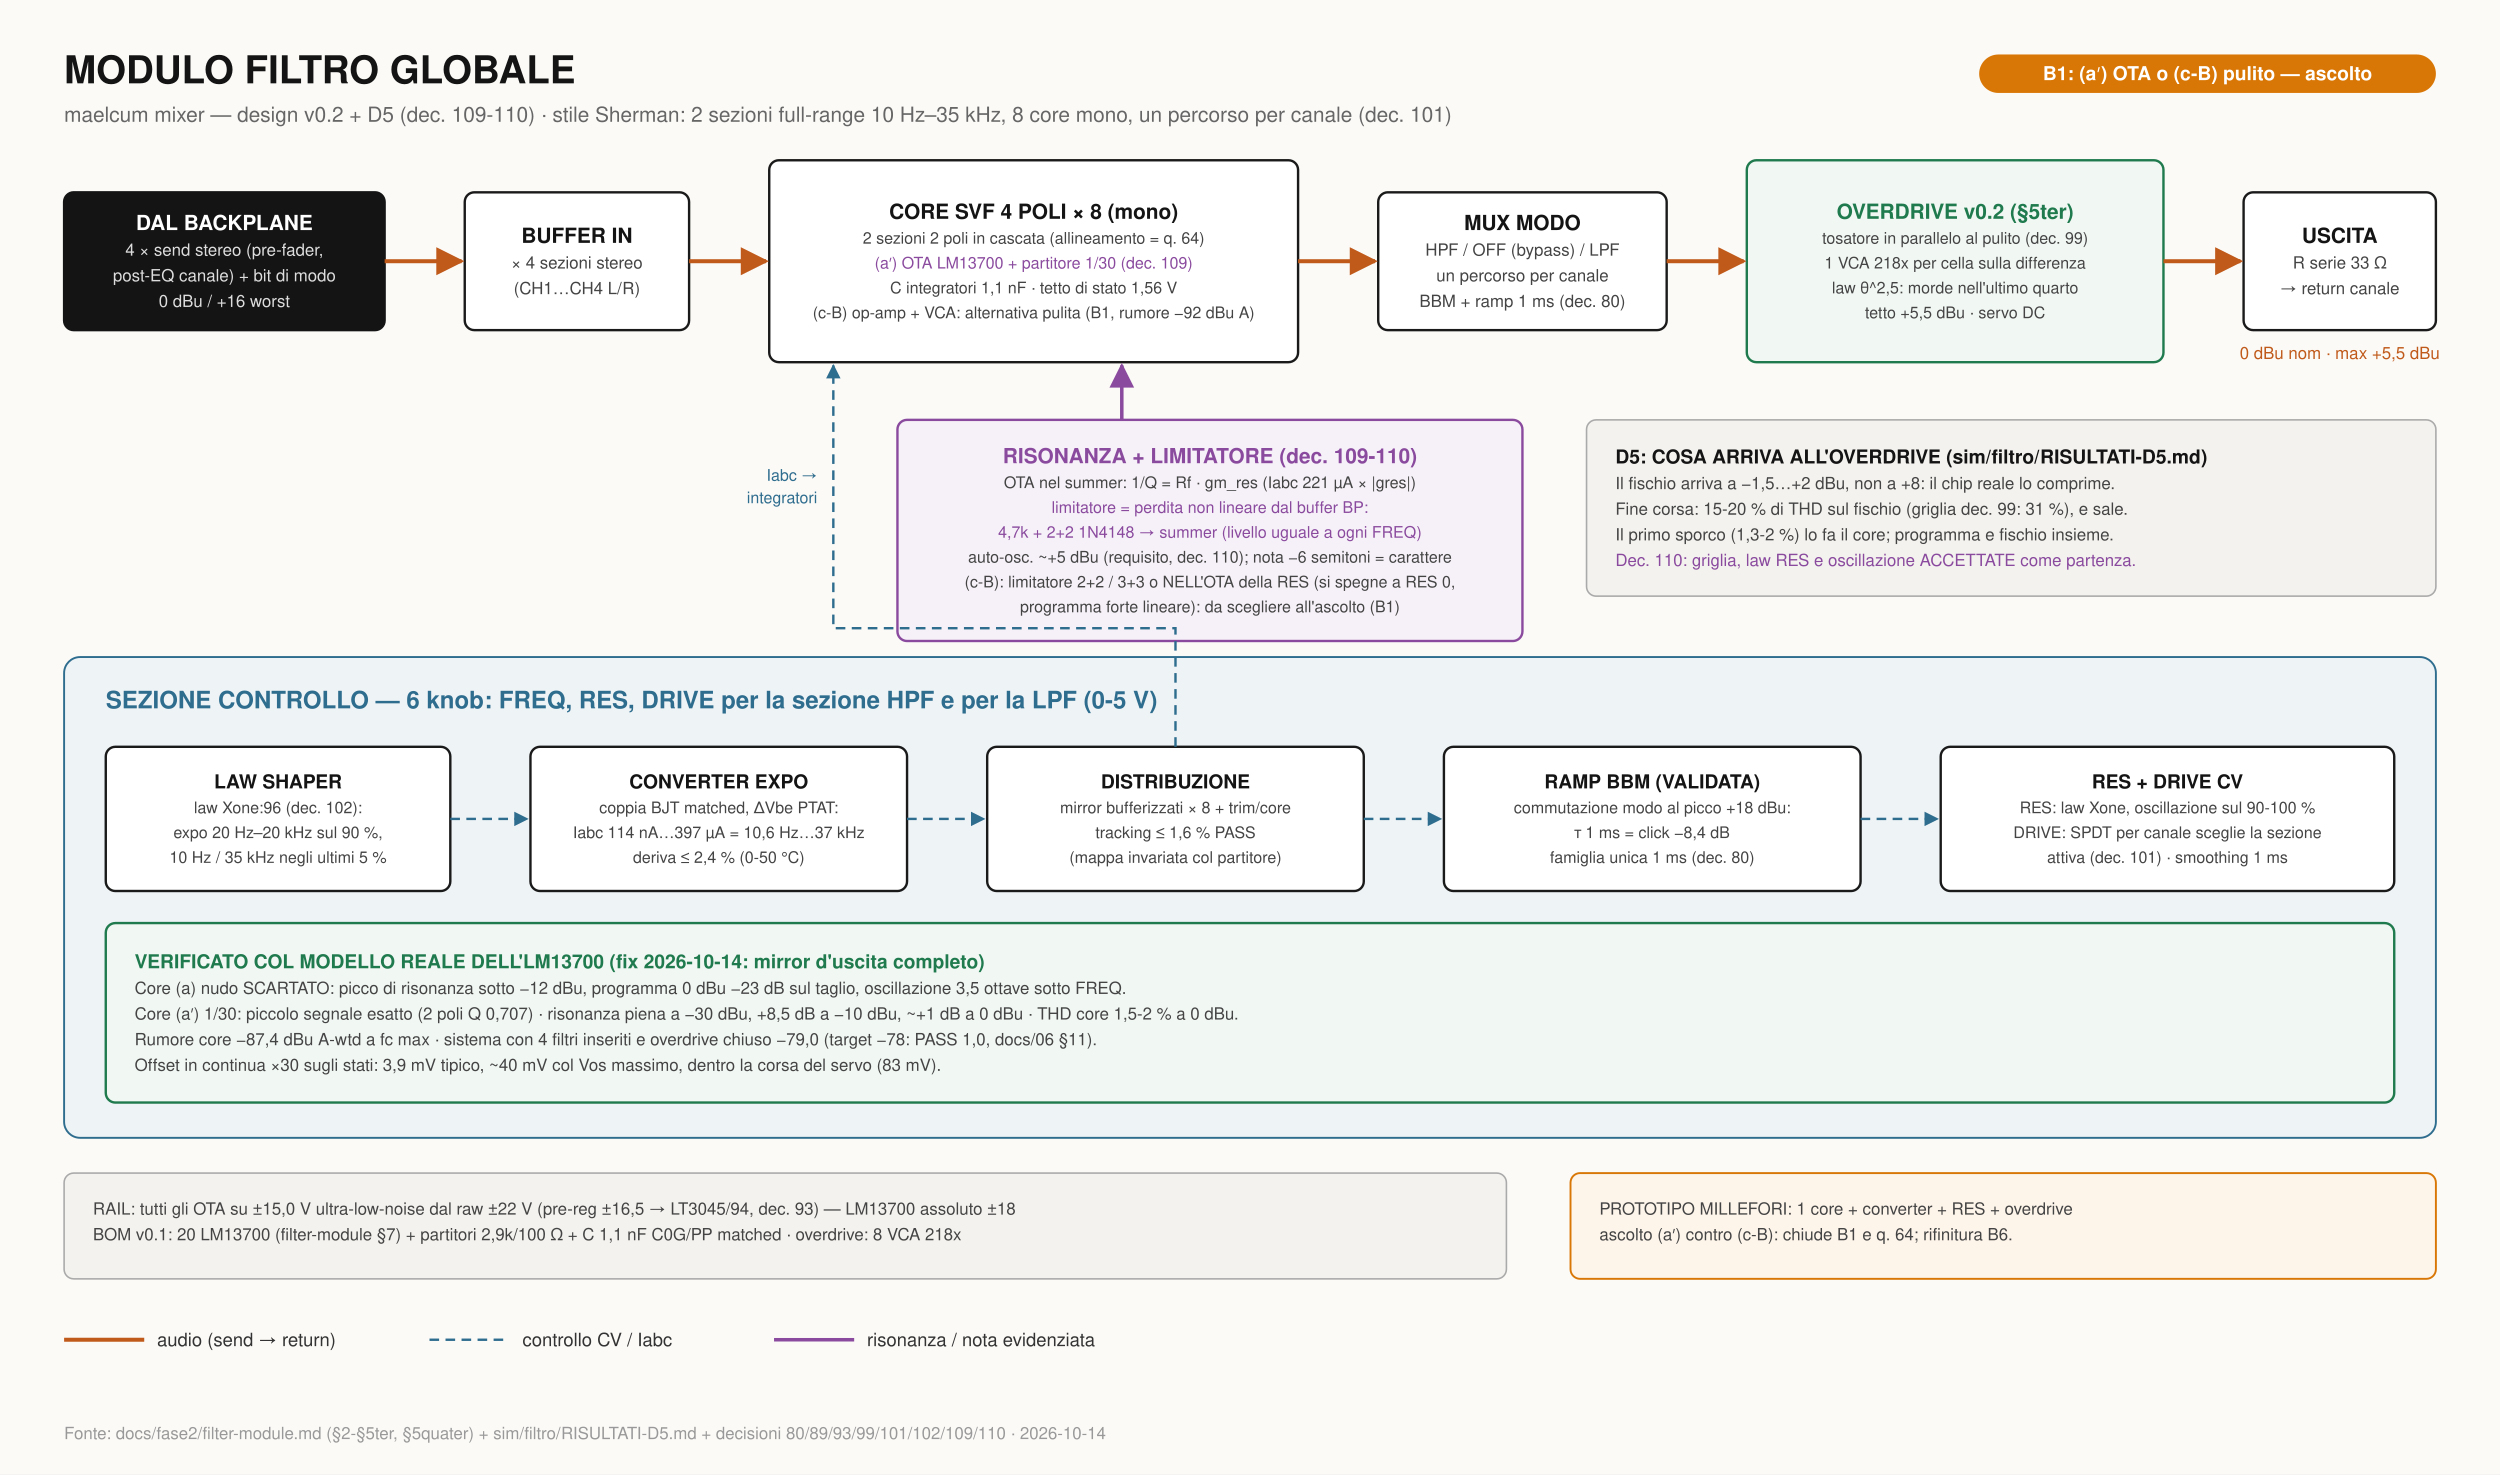
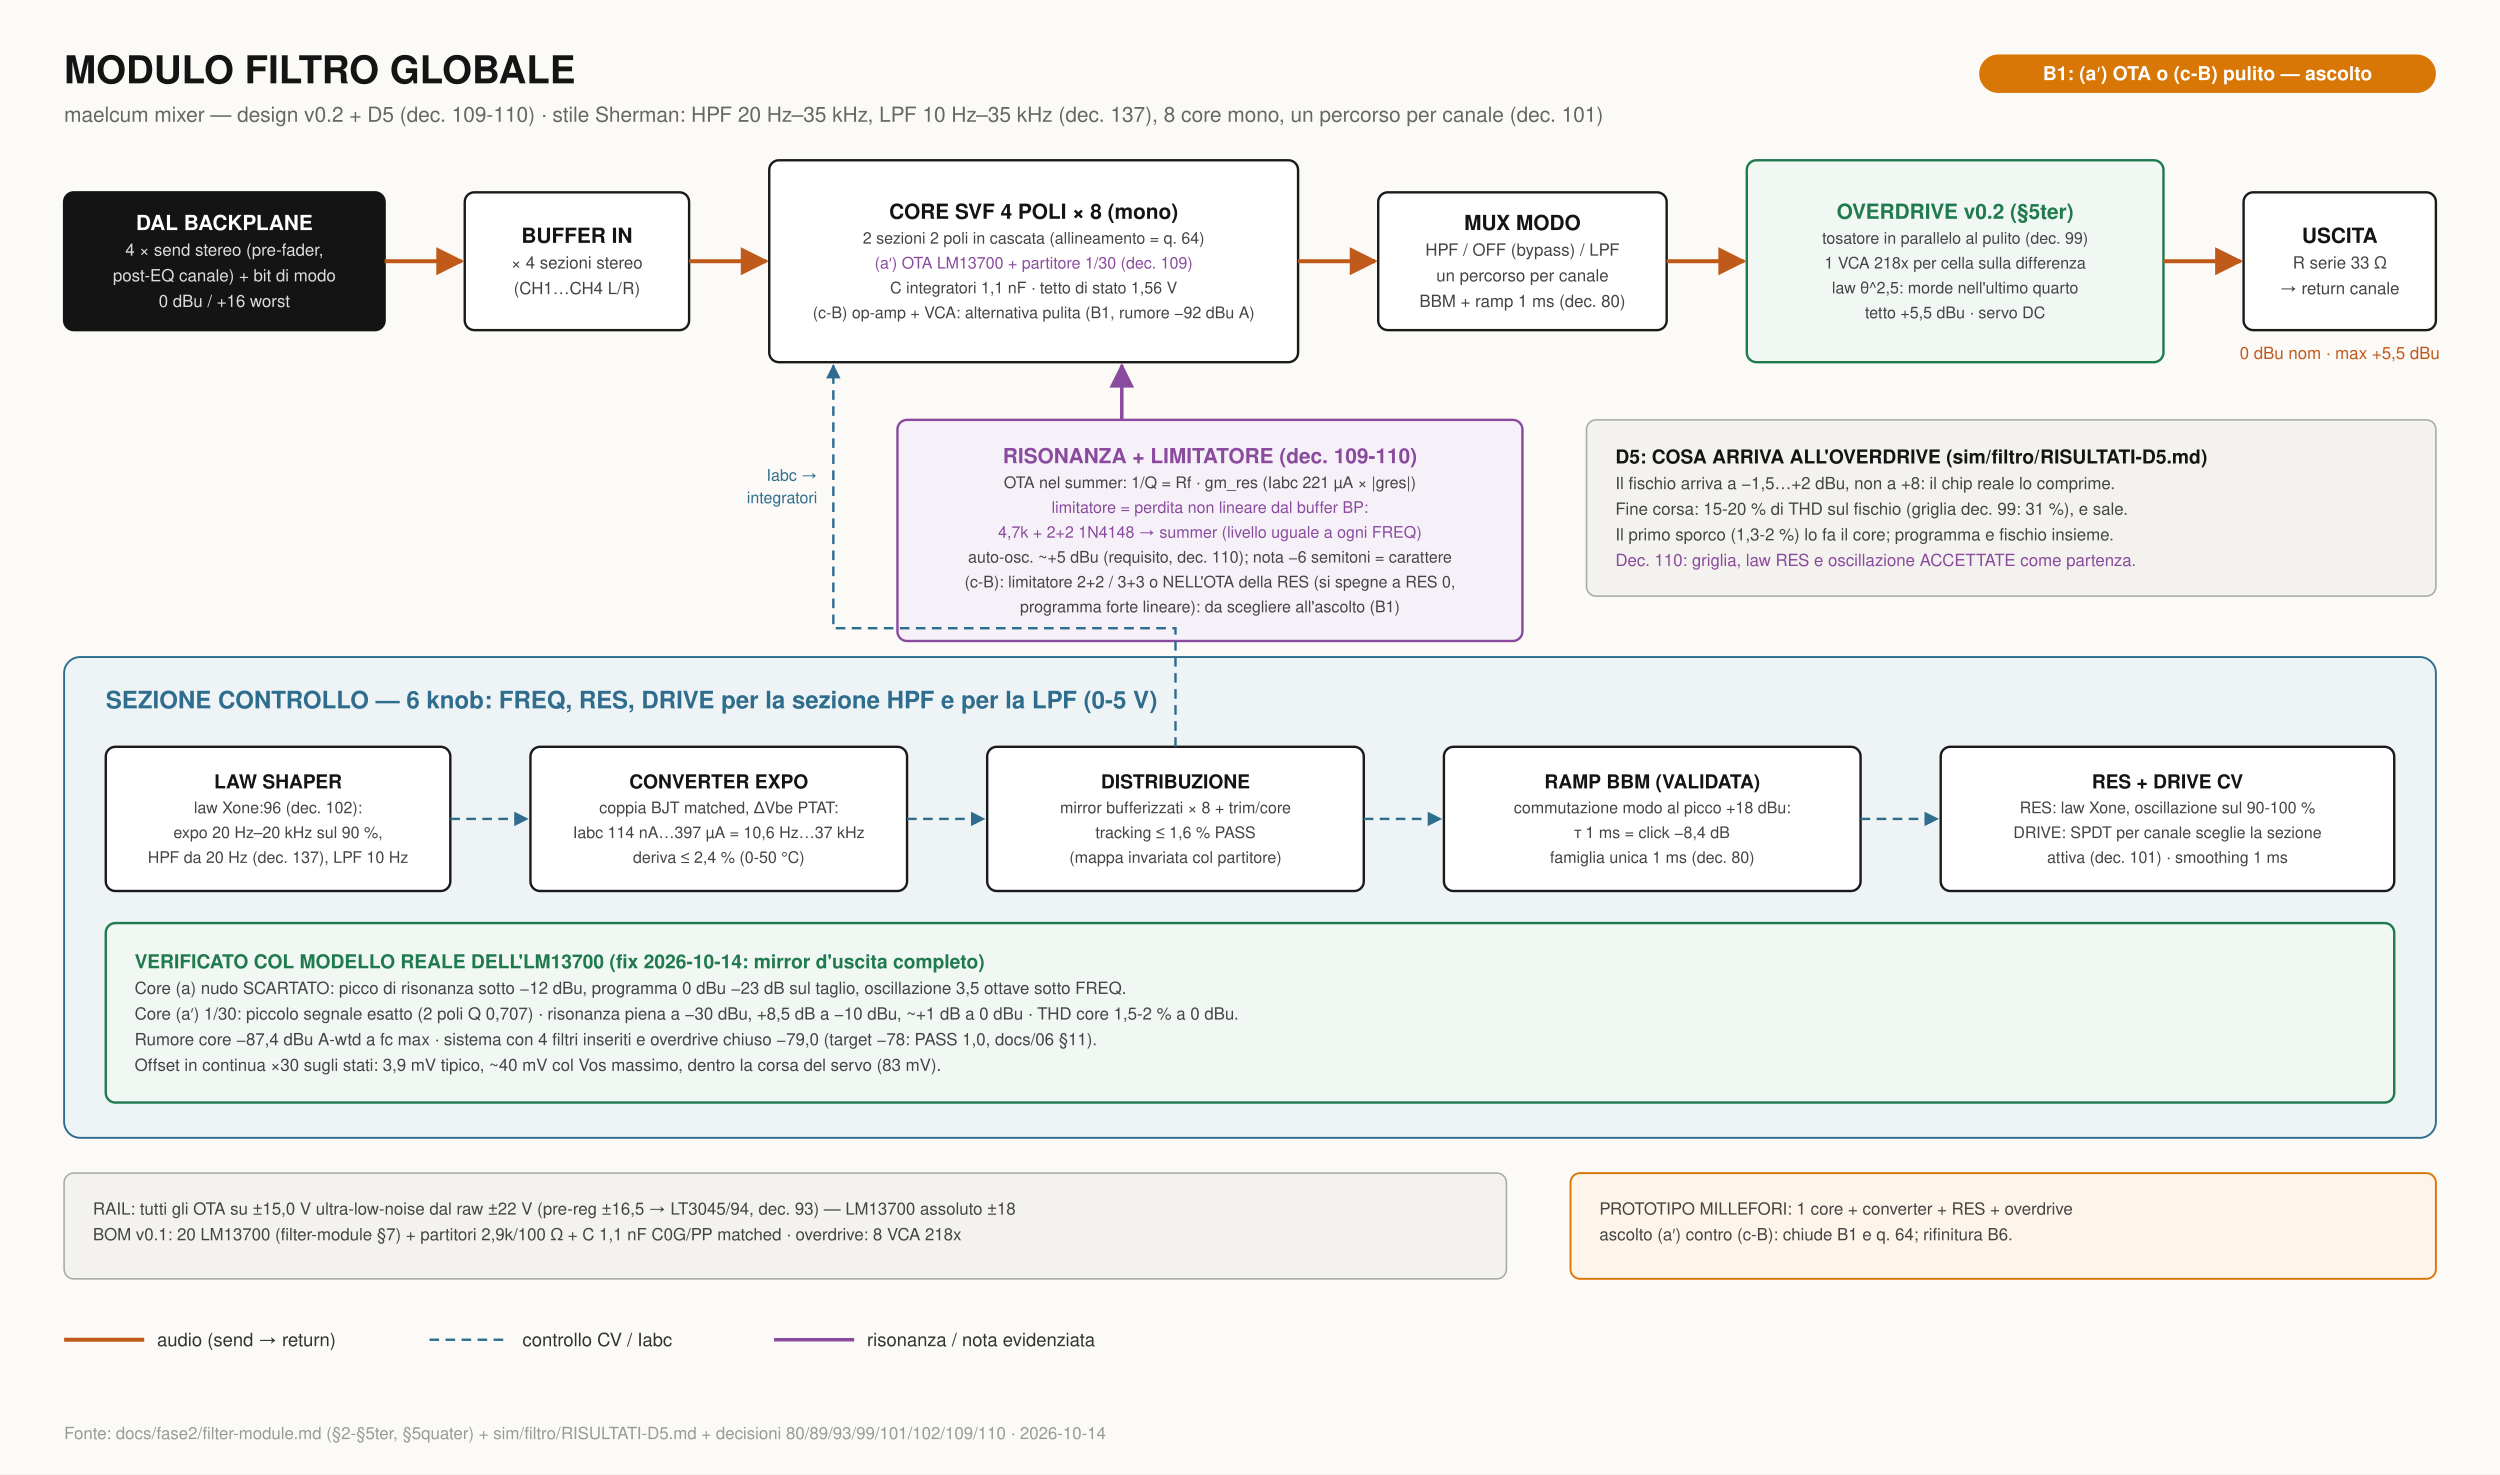
<svg xmlns="http://www.w3.org/2000/svg" viewBox="0 0 1560 920" font-family="Helvetica Neue, Helvetica, Arial, sans-serif">
  <defs>
    <marker id="ar" viewBox="0 0 10 10" refX="9" refY="5" markerWidth="7" markerHeight="7" orient="auto-start-reverse">
      <path d="M0,0 L10,5 L0,10 z" fill="#C05A1B" />
    </marker>
    <marker id="arb" viewBox="0 0 10 10" refX="9" refY="5" markerWidth="7" markerHeight="7" orient="auto-start-reverse">
      <path d="M0,0 L10,5 L0,10 z" fill="#8A4A9E" />
    </marker>
    <marker id="arw" viewBox="0 0 10 10" refX="9" refY="5" markerWidth="6" markerHeight="6" orient="auto-start-reverse">
      <path d="M0,0 L10,5 L0,10 z" fill="#2F6D8E" />
    </marker>
    <marker id="ark" viewBox="0 0 10 10" refX="9" refY="5" markerWidth="7" markerHeight="7" orient="auto-start-reverse">
      <path d="M0,0 L10,5 L0,10 z" fill="#333" />
    </marker>
  </defs>
  <rect width="1560" height="920" fill="#FBFAF7" />
  <text x="40" y="52" font-size="24" font-weight="700" fill="#141414">MODULO FILTRO GLOBALE</text>
-   <text x="40" y="76" font-size="13" fill="#666">maelcum mixer — design v0.2 + D5 (dec. 109-110) · stile Sherman: 2 sezioni full-range 10 Hz–35 kHz, 8 core mono, un percorso per canale (dec. 101)</text>
+   <text x="40" y="76" font-size="13" fill="#666">maelcum mixer — design v0.2 + D5 (dec. 109-110) · stile Sherman: HPF 20 Hz–35 kHz, LPF 10 Hz–35 kHz (dec. 137), 8 core mono, un percorso per canale (dec. 101)</text>
  <rect x="1235" y="34" width="285" height="24" rx="12" fill="#D97706" />
  <text x="1377.5" y="50" font-size="12" font-weight="600" fill="#fff" text-anchor="middle">B1: (a′) OTA o (c-B) pulito — ascolto</text>
  <rect x="40" y="120" width="200" height="86" rx="6" fill="#141414" stroke="#141414" stroke-width="1.5" />
  <text x="140" y="143.55" font-size="13" font-weight="700" fill="#fff" text-anchor="middle">DAL BACKPLANE</text>
  <text x="140" y="159.55" font-size="10.5" fill="#ddd" text-anchor="middle">4 × send stereo (pre-fader,</text>
  <text x="140" y="175.55" font-size="10.5" fill="#ddd" text-anchor="middle">post-EQ canale) + bit di modo</text>
  <text x="140" y="191.55" font-size="10.5" fill="#ddd" text-anchor="middle">0 dBu / +16 worst</text>
  <rect x="290" y="120" width="140" height="86" rx="6" fill="#fff" stroke="#1A1A1A" stroke-width="1.5" />
  <text x="360" y="151.55" font-size="13" font-weight="700" fill="#141414" text-anchor="middle">BUFFER IN</text>
  <text x="360" y="167.55" font-size="10.5" fill="#444" text-anchor="middle">× 4 sezioni stereo</text>
  <text x="360" y="183.55" font-size="10.5" fill="#444" text-anchor="middle">(CH1…CH4 L/R)</text>
  <rect x="480" y="100" width="330" height="126" rx="6" fill="#fff" stroke="#1A1A1A" stroke-width="1.5" />
  <text x="645" y="136.55" font-size="13" font-weight="700" fill="#141414" text-anchor="middle">CORE SVF 4 POLI × 8 (mono)</text>
  <text x="645" y="152.05" font-size="10" fill="#444" text-anchor="middle">2 sezioni 2 poli in cascata (allineamento = q. 64)</text>
  <text x="645" y="167.55" font-size="10" fill="#8A4A9E" text-anchor="middle">(a′) OTA LM13700 + partitore 1/30 (dec. 109)</text>
  <text x="645" y="183.05" font-size="10" fill="#444" text-anchor="middle">C integratori 1,1 nF · tetto di stato 1,56 V</text>
  <text x="645" y="198.55" font-size="10" fill="#444" text-anchor="middle">(c-B) op-amp + VCA: alternativa pulita (B1, rumore −92 dBu A)</text>
  <rect x="860" y="120" width="180" height="86" rx="6" fill="#fff" stroke="#1A1A1A" stroke-width="1.5" />
  <text x="950" y="143.55" font-size="13" font-weight="700" fill="#141414" text-anchor="middle">MUX MODO</text>
  <text x="950" y="159.55" font-size="10.5" fill="#444" text-anchor="middle">HPF / OFF (bypass) / LPF</text>
  <text x="950" y="175.55" font-size="10.5" fill="#444" text-anchor="middle">un percorso per canale</text>
  <text x="950" y="191.55" font-size="10.5" fill="#444" text-anchor="middle">BBM + ramp 1 ms (dec. 80)</text>
  <rect x="1090" y="100" width="260" height="126" rx="6" fill="#F1F7F3" stroke="#1F7A4D" stroke-width="1.5" />
  <text x="1220" y="136.55" font-size="13" font-weight="700" fill="#1F7A4D" text-anchor="middle">OVERDRIVE v0.2 (§5ter)</text>
  <text x="1220" y="152.05" font-size="10" fill="#444" text-anchor="middle">tosatore in parallelo al pulito (dec. 99)</text>
  <text x="1220" y="167.55" font-size="10" fill="#444" text-anchor="middle">1 VCA 218x per cella sulla differenza</text>
  <text x="1220" y="183.05" font-size="10" fill="#444" text-anchor="middle">law θ^2,5: morde nell'ultimo quarto</text>
  <text x="1220" y="198.55" font-size="10" fill="#444" text-anchor="middle">tetto +5,5 dBu · servo DC</text>
  <rect x="1400" y="120" width="120" height="86" rx="6" fill="#fff" stroke="#1A1A1A" stroke-width="1.5" />
  <text x="1460" y="151.55" font-size="13" font-weight="700" fill="#141414" text-anchor="middle">USCITA</text>
  <text x="1460" y="167.55" font-size="10.5" fill="#444" text-anchor="middle">R serie 33 Ω</text>
  <text x="1460" y="183.55" font-size="10.5" fill="#444" text-anchor="middle">→ return canale</text>
  <path d="M 240 163 L 288 163" stroke="#C05A1B" stroke-width="2.5" fill="none" marker-end="url(#ar)" />
  <path d="M 430 163 L 478 163" stroke="#C05A1B" stroke-width="2.5" fill="none" marker-end="url(#ar)" />
  <path d="M 810 163 L 858 163" stroke="#C05A1B" stroke-width="2.5" fill="none" marker-end="url(#ar)" />
  <path d="M 1040 163 L 1088 163" stroke="#C05A1B" stroke-width="2.5" fill="none" marker-end="url(#ar)" />
  <path d="M 1350 163 L 1398 163" stroke="#C05A1B" stroke-width="2.5" fill="none" marker-end="url(#ar)" />
  <text x="1460" y="224" font-size="10.5" fill="#C05A1B" text-anchor="middle">0 dBu nom · max +5,5 dBu</text>
  <rect x="560" y="262" width="390" height="138" rx="6" fill="#F6F1F8" stroke="#8A4A9E" stroke-width="1.5" />
  <text x="755" y="289.05" font-size="13" font-weight="700" fill="#8A4A9E" text-anchor="middle">RISONANZA + LIMITATORE (dec. 109-110)</text>
  <text x="755" y="304.55" font-size="10" fill="#444" text-anchor="middle">OTA nel summer: 1/Q = Rf · gm_res (Iabc 221 µA × |gres|)</text>
  <text x="755" y="320.05" font-size="10" fill="#8A4A9E" text-anchor="middle">limitatore = perdita non lineare dal buffer BP:</text>
  <text x="755" y="335.55" font-size="10" fill="#8A4A9E" text-anchor="middle">4,7k + 2+2 1N4148 → summer (livello uguale a ogni FREQ)</text>
  <text x="755" y="351.05" font-size="10" fill="#444" text-anchor="middle">auto-osc. ~+5 dBu (requisito, dec. 110); nota −6 semitoni = carattere</text>
  <text x="755" y="366.55" font-size="10" fill="#444" text-anchor="middle">(c-B): limitatore 2+2 / 3+3 o NELL'OTA della RES (si spegne a RES 0,</text>
  <text x="755" y="382.05" font-size="10" fill="#444" text-anchor="middle">programma forte lineare): da scegliere all'ascolto (B1)</text>
  <path d="M 700 262 L 700 228" stroke="#8A4A9E" stroke-width="2.2" fill="none" marker-end="url(#arb)" />
  <rect x="990" y="262" width="530" height="110" rx="6" fill="#F3F2EE" stroke="#AAA" stroke-width="1" />
  <text x="1008" y="289.2" font-size="12" font-weight="700" fill="#141414">D5: COSA ARRIVA ALL'OVERDRIVE (sim/filtro/RISULTATI-D5.md)</text>
  <text x="1008" y="305.2" font-size="10.5" fill="#444">Il fischio arriva a −1,5…+2 dBu, non a +8: il chip reale lo comprime.</text>
  <text x="1008" y="321.2" font-size="10.5" fill="#444">Fine corsa: 15-20 % di THD sul fischio (griglia dec. 99: 31 %), e sale.</text>
  <text x="1008" y="337.2" font-size="10.5" fill="#444">Il primo sporco (1,3-2 %) lo fa il core; programma e fischio insieme.</text>
  <text x="1008" y="353.2" font-size="10.5" fill="#8A4A9E">Dec. 110: griglia, law RES e oscillazione ACCETTATE come partenza.</text>
  <rect x="40" y="410" width="1480" height="300" rx="10" fill="#EEF3F6" stroke="#2F6D8E" stroke-width="1.2" />
  <text x="66" y="442" font-size="15" font-weight="700" fill="#2F6D8E">SEZIONE CONTROLLO — 6 knob: FREQ, RES, DRIVE per la sezione HPF e per la LPF (0-5 V)</text>
  <rect x="66" y="466" width="215" height="90" rx="6" fill="#fff" stroke="#1A1A1A" stroke-width="1.5" />
  <text x="173.5" y="491.95" font-size="12" font-weight="700" fill="#141414" text-anchor="middle">LAW SHAPER</text>
  <text x="173.5" y="507.45" font-size="10" fill="#444" text-anchor="middle">law Xone:96 (dec. 102):</text>
  <text x="173.5" y="522.95" font-size="10" fill="#444" text-anchor="middle">expo 20 Hz–20 kHz sul 90 %,</text>
-   <text x="173.5" y="538.45" font-size="10" fill="#444" text-anchor="middle">10 Hz / 35 kHz negli ultimi 5 %</text>
+   <text x="173.5" y="538.45" font-size="10" fill="#444" text-anchor="middle">HPF da 20 Hz (dec. 137), LPF 10 Hz</text>
  <rect x="331" y="466" width="235" height="90" rx="6" fill="#fff" stroke="#1A1A1A" stroke-width="1.5" />
  <text x="448.5" y="491.95" font-size="12" font-weight="700" fill="#141414" text-anchor="middle">CONVERTER EXPO</text>
  <text x="448.5" y="507.45" font-size="10" fill="#444" text-anchor="middle">coppia BJT matched, ΔVbe PTAT:</text>
  <text x="448.5" y="522.95" font-size="10" fill="#444" text-anchor="middle">Iabc 114 nA…397 µA = 10,6 Hz…37 kHz</text>
  <text x="448.5" y="538.45" font-size="10" fill="#444" text-anchor="middle">deriva ≤ 2,4 % (0-50 °C)</text>
  <rect x="616" y="466" width="235" height="90" rx="6" fill="#fff" stroke="#1A1A1A" stroke-width="1.5" />
  <text x="733.5" y="491.95" font-size="12" font-weight="700" fill="#141414" text-anchor="middle">DISTRIBUZIONE</text>
  <text x="733.5" y="507.45" font-size="10" fill="#444" text-anchor="middle">mirror bufferizzati × 8 + trim/core</text>
  <text x="733.5" y="522.95" font-size="10" fill="#444" text-anchor="middle">tracking ≤ 1,6 % PASS</text>
  <text x="733.5" y="538.45" font-size="10" fill="#444" text-anchor="middle">(mappa invariata col partitore)</text>
  <rect x="901" y="466" width="260" height="90" rx="6" fill="#fff" stroke="#1A1A1A" stroke-width="1.5" />
  <text x="1031" y="491.95" font-size="12" font-weight="700" fill="#141414" text-anchor="middle">RAMP BBM (VALIDATA)</text>
  <text x="1031" y="507.45" font-size="10" fill="#444" text-anchor="middle">commutazione modo al picco +18 dBu:</text>
  <text x="1031" y="522.95" font-size="10" fill="#444" text-anchor="middle">τ 1 ms = click −8,4 dB</text>
  <text x="1031" y="538.45" font-size="10" fill="#444" text-anchor="middle">famiglia unica 1 ms (dec. 80)</text>
  <rect x="1211" y="466" width="283" height="90" rx="6" fill="#fff" stroke="#1A1A1A" stroke-width="1.5" />
  <text x="1352.5" y="491.95" font-size="12" font-weight="700" fill="#141414" text-anchor="middle">RES + DRIVE CV</text>
  <text x="1352.5" y="507.45" font-size="10" fill="#444" text-anchor="middle">RES: law Xone, oscillazione sul 90-100 %</text>
  <text x="1352.5" y="522.95" font-size="10" fill="#444" text-anchor="middle">DRIVE: SPDT per canale sceglie la sezione</text>
  <text x="1352.5" y="538.45" font-size="10" fill="#444" text-anchor="middle">attiva (dec. 101) · smoothing 1 ms</text>
  <path d="M 281 511 L 329 511" stroke="#2F6D8E" stroke-width="1.5" fill="none" stroke-dasharray="6 4" marker-end="url(#arw)" />
  <path d="M 566 511 L 614 511" stroke="#2F6D8E" stroke-width="1.5" fill="none" stroke-dasharray="6 4" marker-end="url(#arw)" />
  <path d="M 851 511 L 899 511" stroke="#2F6D8E" stroke-width="1.5" fill="none" stroke-dasharray="6 4" marker-end="url(#arw)" />
  <path d="M 1161 511 L 1209 511" stroke="#2F6D8E" stroke-width="1.5" fill="none" stroke-dasharray="6 4" marker-end="url(#arw)" />
  <path d="M 733.5 466 L 733.5 392 L 520 392 L 520 228" stroke="#2F6D8E" stroke-width="1.5" fill="none" stroke-dasharray="6 4" marker-end="url(#arw)" />
  <text x="510" y="300" font-size="10" fill="#2F6D8E" text-anchor="end">Iabc →</text>
  <text x="510" y="314" font-size="10" fill="#2F6D8E" text-anchor="end">integratori</text>
  <rect x="66" y="576" width="1428" height="112" rx="6" fill="#F1F7F3" stroke="#1F7A4D" stroke-width="1.5" />
  <text x="84" y="604.2" font-size="12" font-weight="700" fill="#1F7A4D">VERIFICATO COL MODELLO REALE DELL'LM13700 (fix 2026-10-14: mirror d'uscita completo)</text>
  <text x="84" y="620.2" font-size="10.5" fill="#444">Core (a) nudo SCARTATO: picco di risonanza sotto −12 dBu, programma 0 dBu −23 dB sul taglio, oscillazione 3,5 ottave sotto FREQ.</text>
  <text x="84" y="636.2" font-size="10.5" fill="#444">Core (a′) 1/30: piccolo segnale esatto (2 poli Q 0,707) · risonanza piena a −30 dBu, +8,5 dB a −10 dBu, ~+1 dB a 0 dBu · THD core 1,5-2 % a 0 dBu.</text>
  <text x="84" y="652.2" font-size="10.5" fill="#444">Rumore core −87,4 dBu A-wtd a fc max · sistema con 4 filtri inseriti e overdrive chiuso −79,0 (target −78: PASS 1,0, docs/06 §11).</text>
  <text x="84" y="668.2" font-size="10.5" fill="#444">Offset in continua ×30 sugli stati: 3,9 mV tipico, ~40 mV col Vos massimo, dentro la corsa del servo (83 mV).</text>
  <rect x="40" y="732" width="900" height="66" rx="6" fill="#F3F2EE" stroke="#AAA" stroke-width="1" />
  <text x="58" y="757.925" font-size="10.5" fill="#444">RAIL: tutti gli OTA su ±15,0 V ultra-low-noise dal raw ±22 V (pre-reg ±16,5 → LT3045/94, dec. 93) — LM13700 assoluto ±18</text>
  <text x="58" y="773.925" font-size="10.5" fill="#444">BOM v0.1: 20 LM13700 (filter-module §7) + partitori 2,9k/100 Ω + C 1,1 nF C0G/PP matched · overdrive: 8 VCA 218x</text>
  <rect x="980" y="732" width="540" height="66" rx="6" fill="#FDF4EA" stroke="#D97706" stroke-width="1.2" />
  <text x="998" y="757.925" font-size="10.5" fill="#444">PROTOTIPO MILLEFORI: 1 core + converter + RES + overdrive</text>
  <text x="998" y="773.925" font-size="10.5" fill="#444">ascolto (a′) contro (c-B): chiude B1 e q. 64; rifinitura B6.</text>
  <path d="M 40 836 L 90 836" stroke="#C05A1B" stroke-width="2.5" />
  <text x="98" y="840" font-size="11.5" fill="#333">audio (send → return)</text>
  <path d="M 268 836 L 318 836" stroke="#2F6D8E" stroke-width="1.5" stroke-dasharray="6 4" />
  <text x="326" y="840" font-size="11.5" fill="#333">controllo CV / Iabc</text>
  <path d="M 483 836 L 533 836" stroke="#8A4A9E" stroke-width="2.2" />
  <text x="541" y="840" font-size="11.5" fill="#333">risonanza / nota evidenziata</text>
  <text x="40" y="898" font-size="10.5" fill="#999">Fonte: docs/fase2/filter-module.md (§2-§5ter, §5quater) + sim/filtro/RISULTATI-D5.md + decisioni 80/89/93/99/101/102/109/110 · 2026-10-14</text>
</svg>
